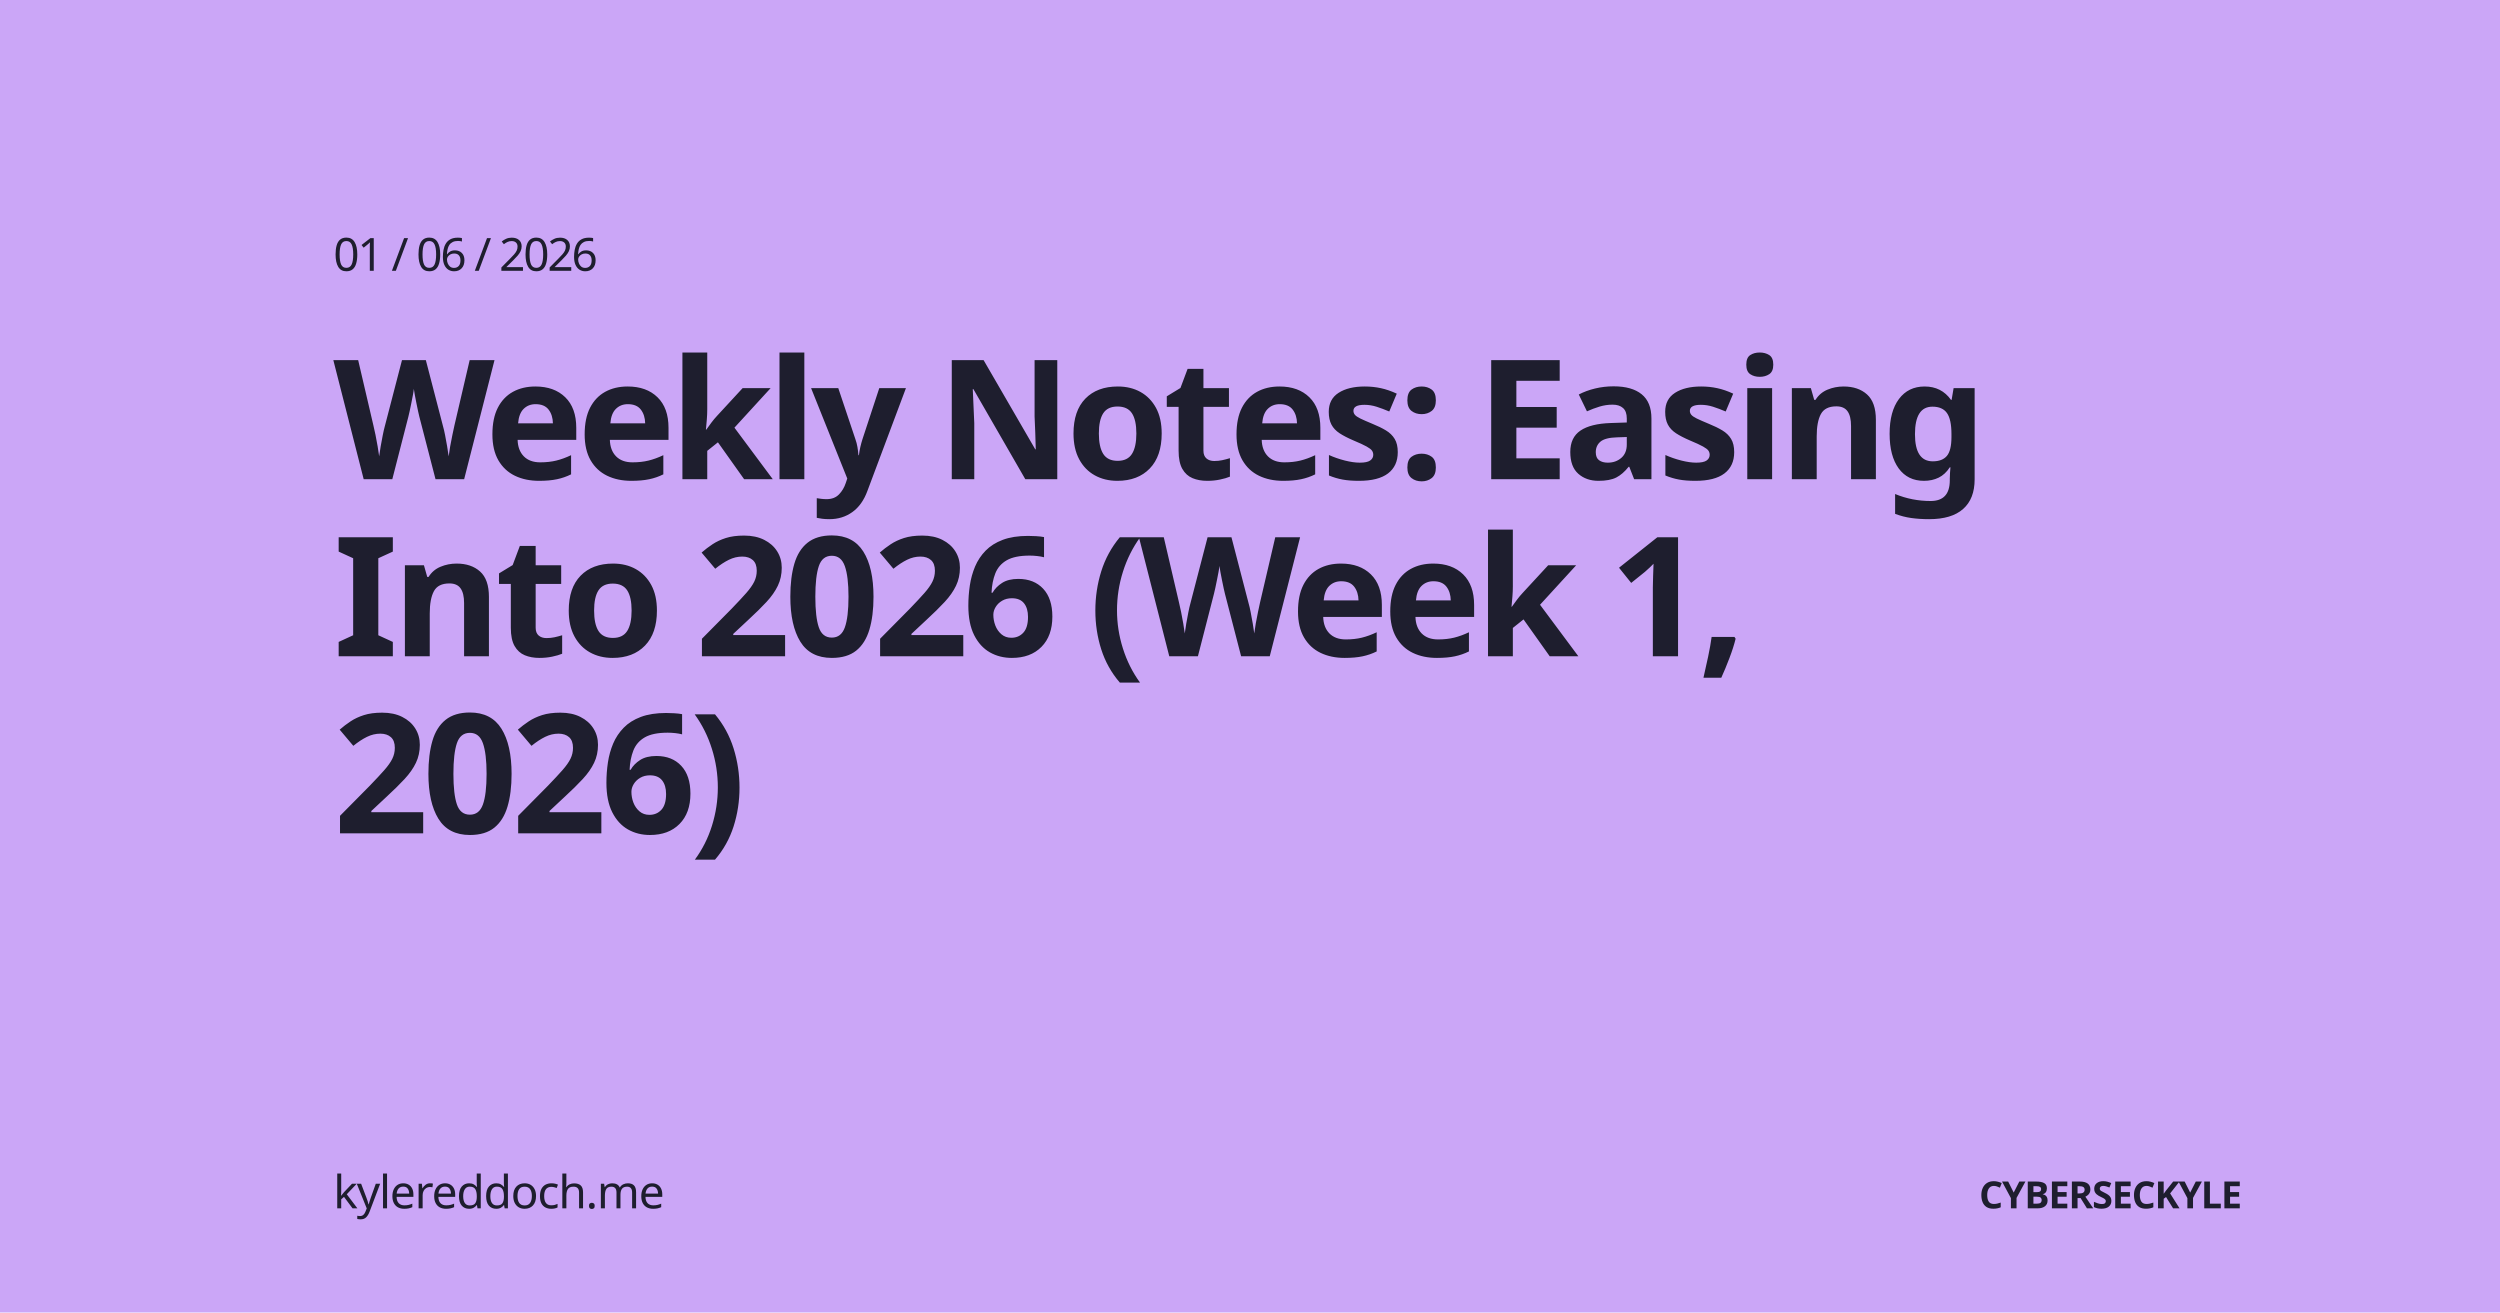
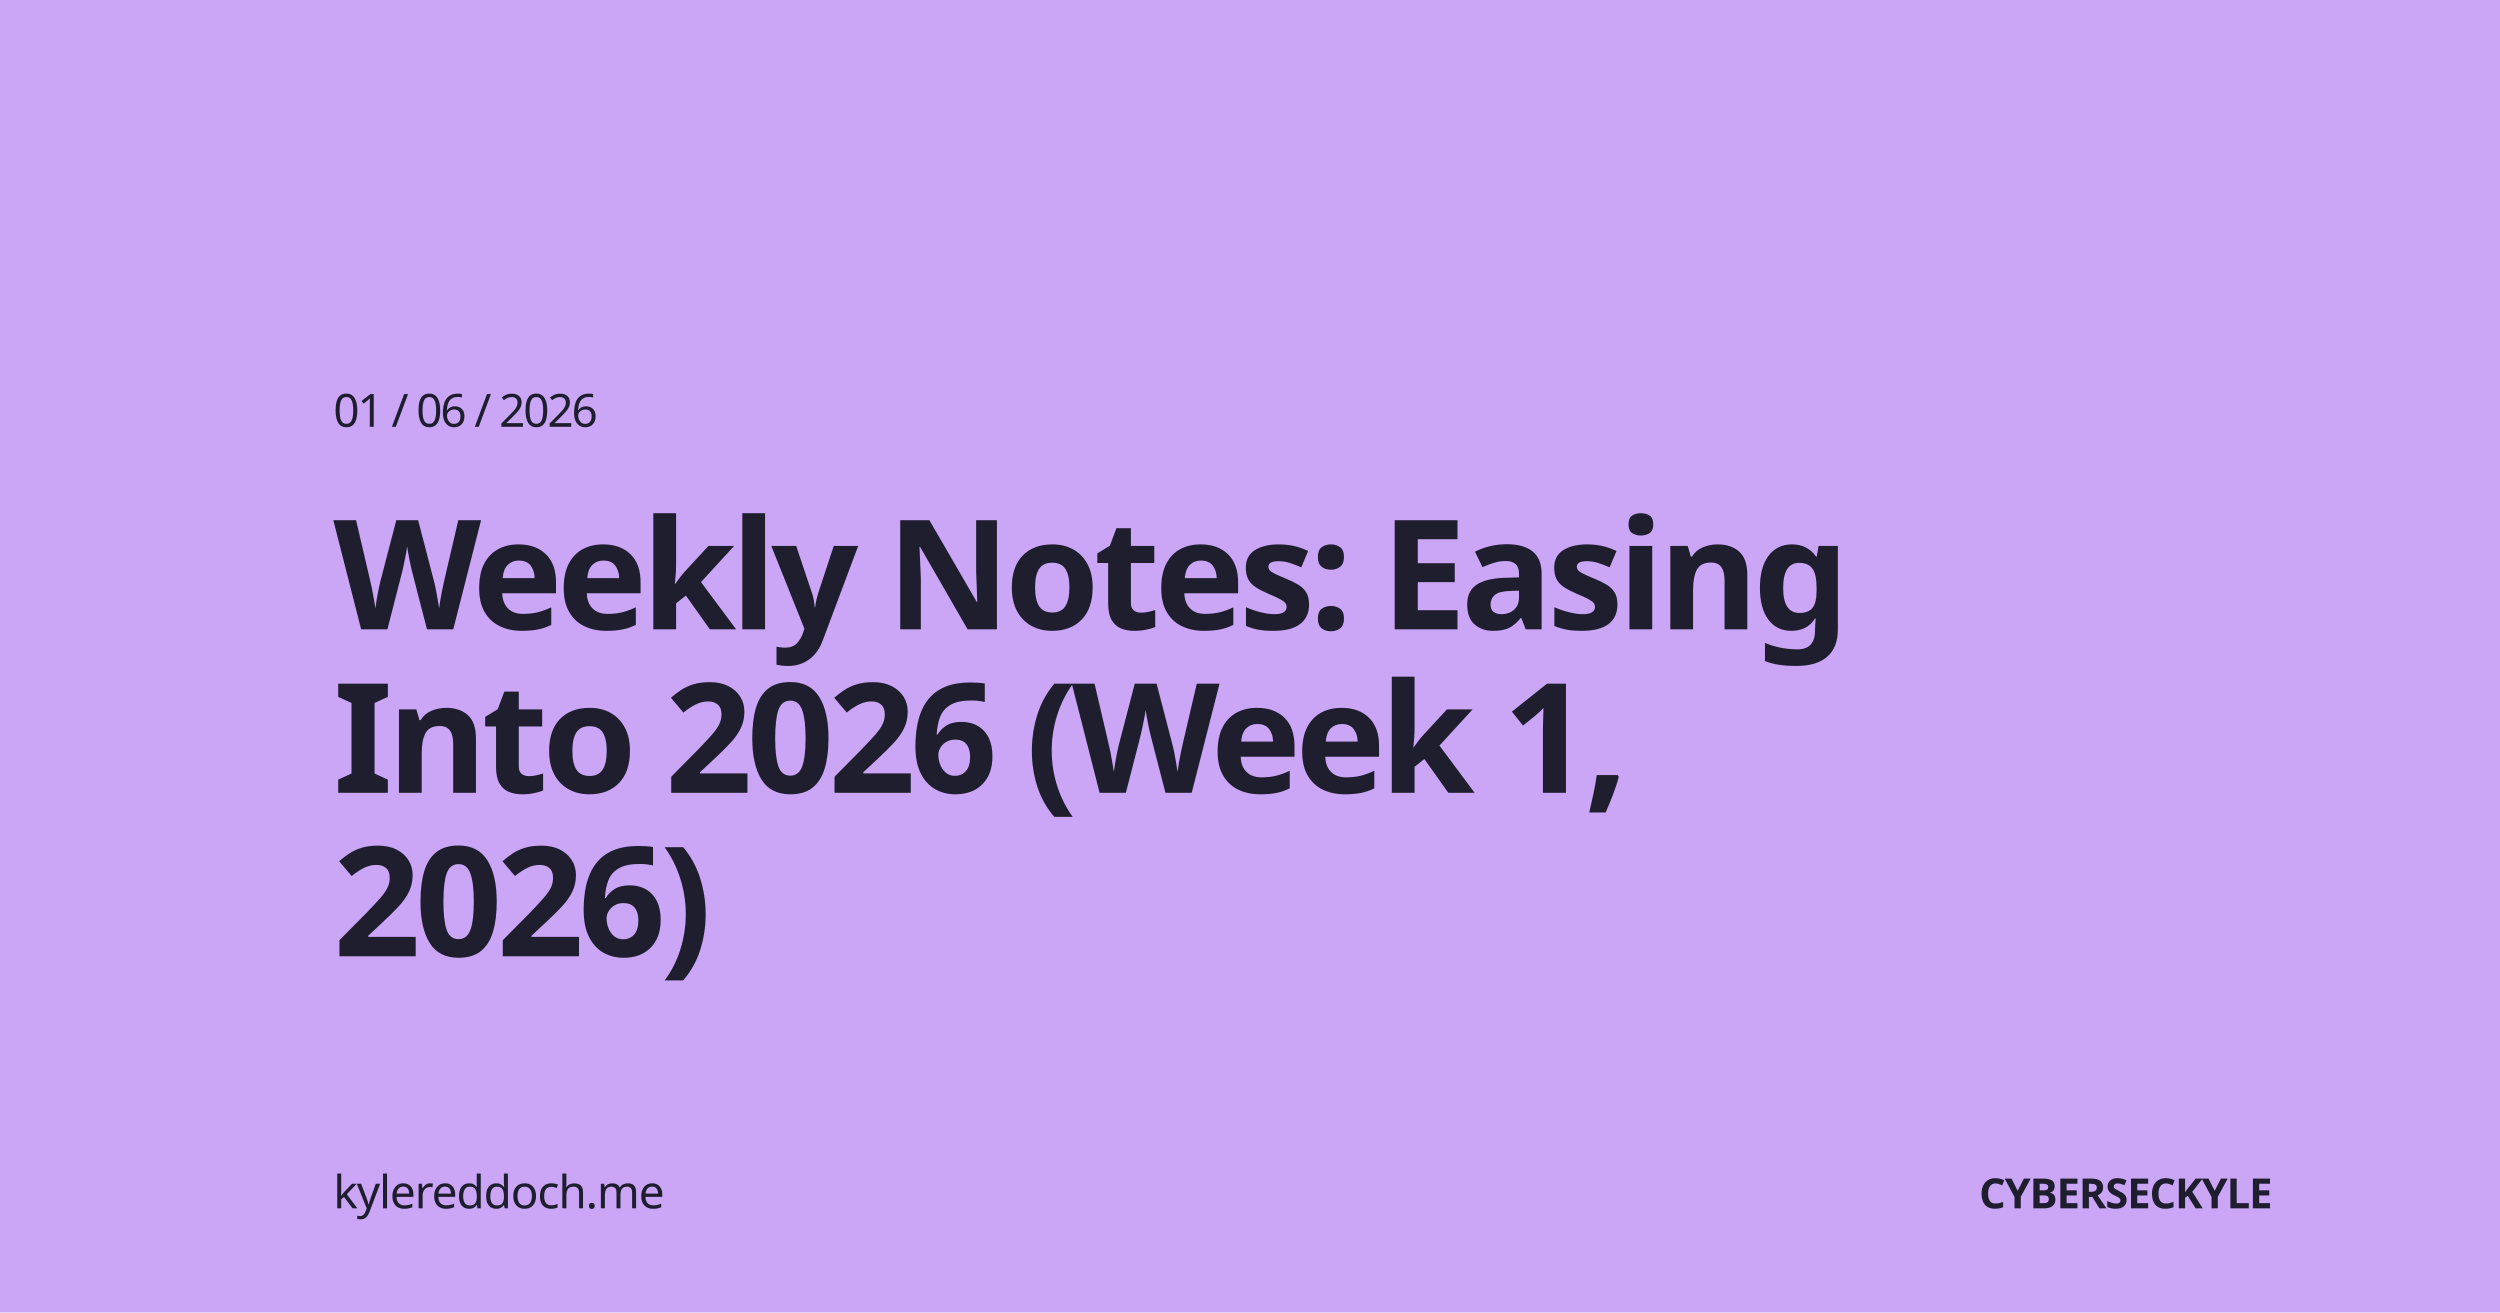
<svg xmlns="http://www.w3.org/2000/svg" width="1200" height="630" viewBox="0 0 1200 630" version="1.1">
  <rect id="bg" width="100%" height="100%" opacity="1" fill="#cba6f7" />
  <text font-family="'Atkinson Hyperlegible', Ubuntu, sans-serif" font-size="22" font-weight="500" fill="#1e1e2e" letter-spacing="-1">
-     <tspan x="160" y="130">
+     <tspan x="160" y="204.867">
      01 / 06 / 2026
    </tspan>
  </text>
-   <text id="text" font-family="'Red Hat Display', Ubuntu, sans-serif" font-size="80" font-weight="900" fill="#1e1e2e" letter-spacing="-3">
-     <tspan x="160" y="230"> Weekly Notes: Easing </tspan>
-     <tspan x="160" y="315"> Into 2026 (Week 1, </tspan>
-     <tspan x="160" y="400"> 2026) </tspan>
+   <text id="text" font-family="'Atkinson Hyperlegible', Ubuntu, sans-serif" font-size="73.333" font-weight="750" fill="#1e1e2e" letter-spacing="-2.75">
+     <tspan x="160" y="302.067">
+         Weekly Notes: Easing
+       </tspan>
+     <tspan x="160" y="380.533">
+         Into 2026 (Week 1,
+       </tspan>
+     <tspan x="160" y="459">
+         2026)
+       </tspan>
  </text>
  <text font-family="'Atkinson Hyperlegible', Ubuntu, sans-serif" font-size="22" font-weight="500" fill="#1e1e2e" letter-spacing="-0.5">
    <tspan x="160" y="580">kylereddoch.me</tspan>
  </text>
-   <text font-family="'Red Hat Display', Ubuntu, sans-serif" font-size="18" font-weight="950" fill="#1e1e2e" letter-spacing="-0.5">
+   <text font-family="'Atkinson Hyperlegible', Ubuntu, sans-serif" font-size="20" font-weight="600" fill="#1e1e2e" letter-spacing="-0.5">
    <tspan x="950" y="580">CYBERSECKYLE</tspan>
  </text>
</svg>
